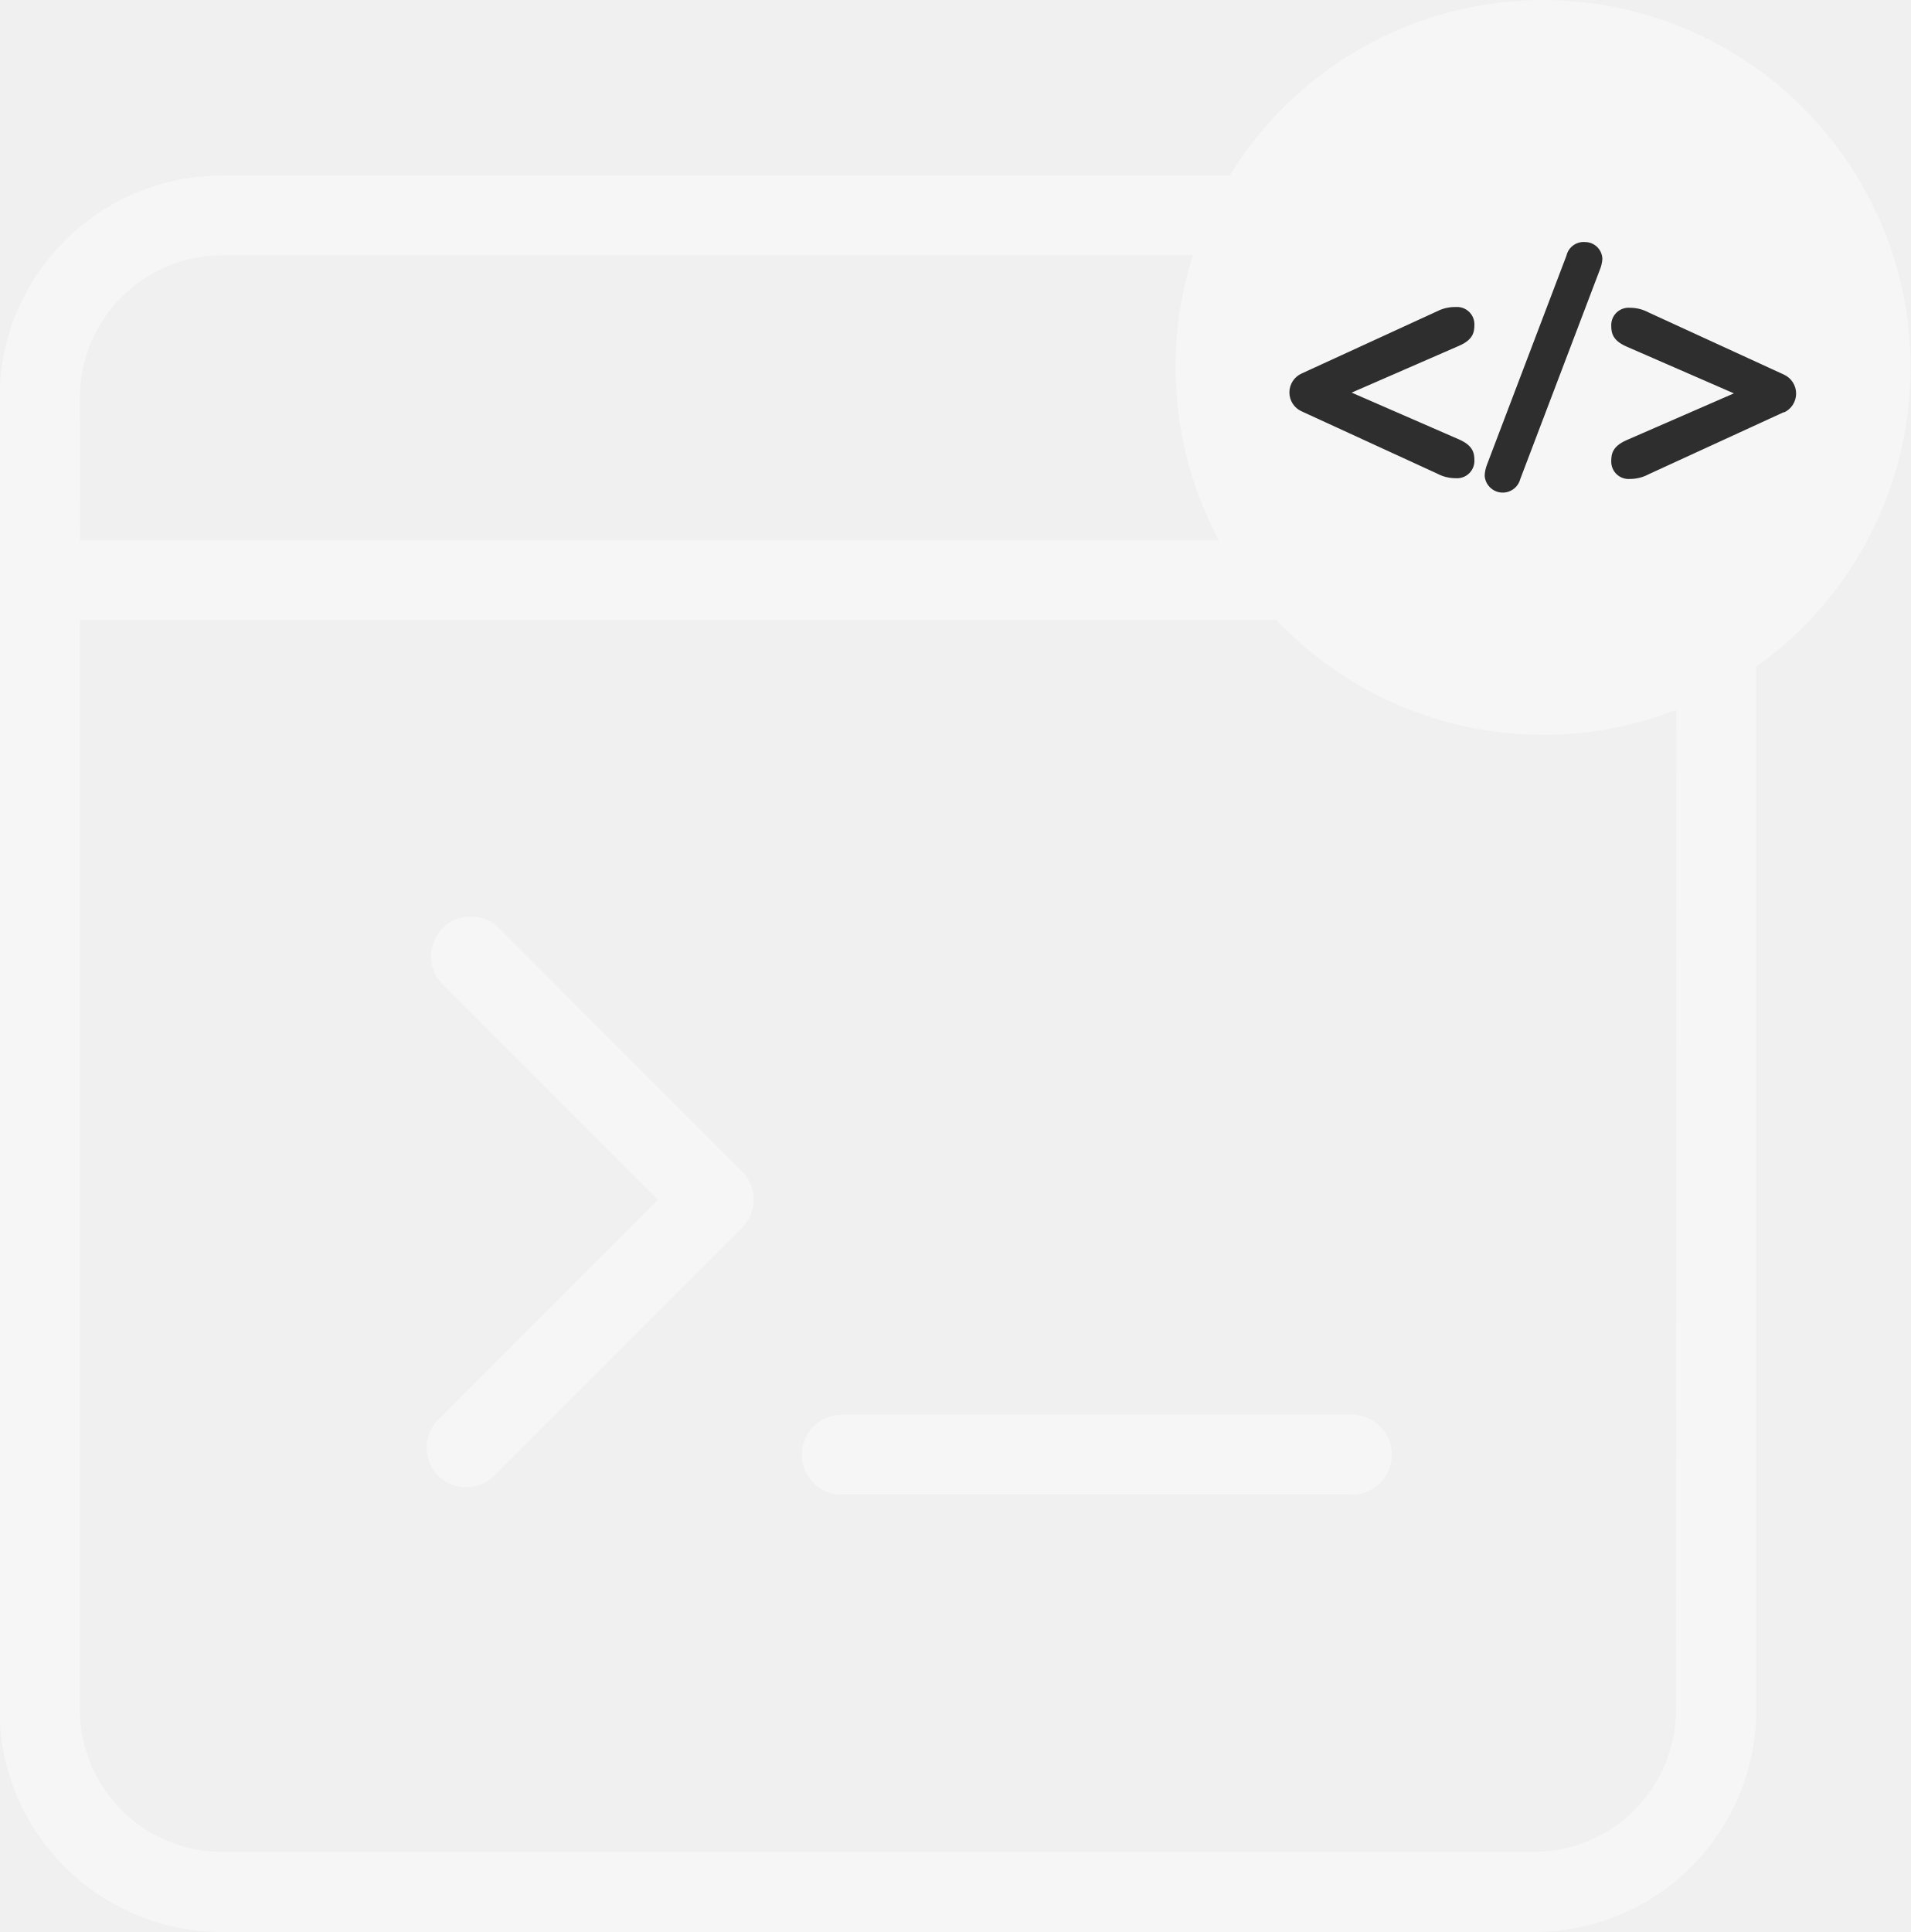
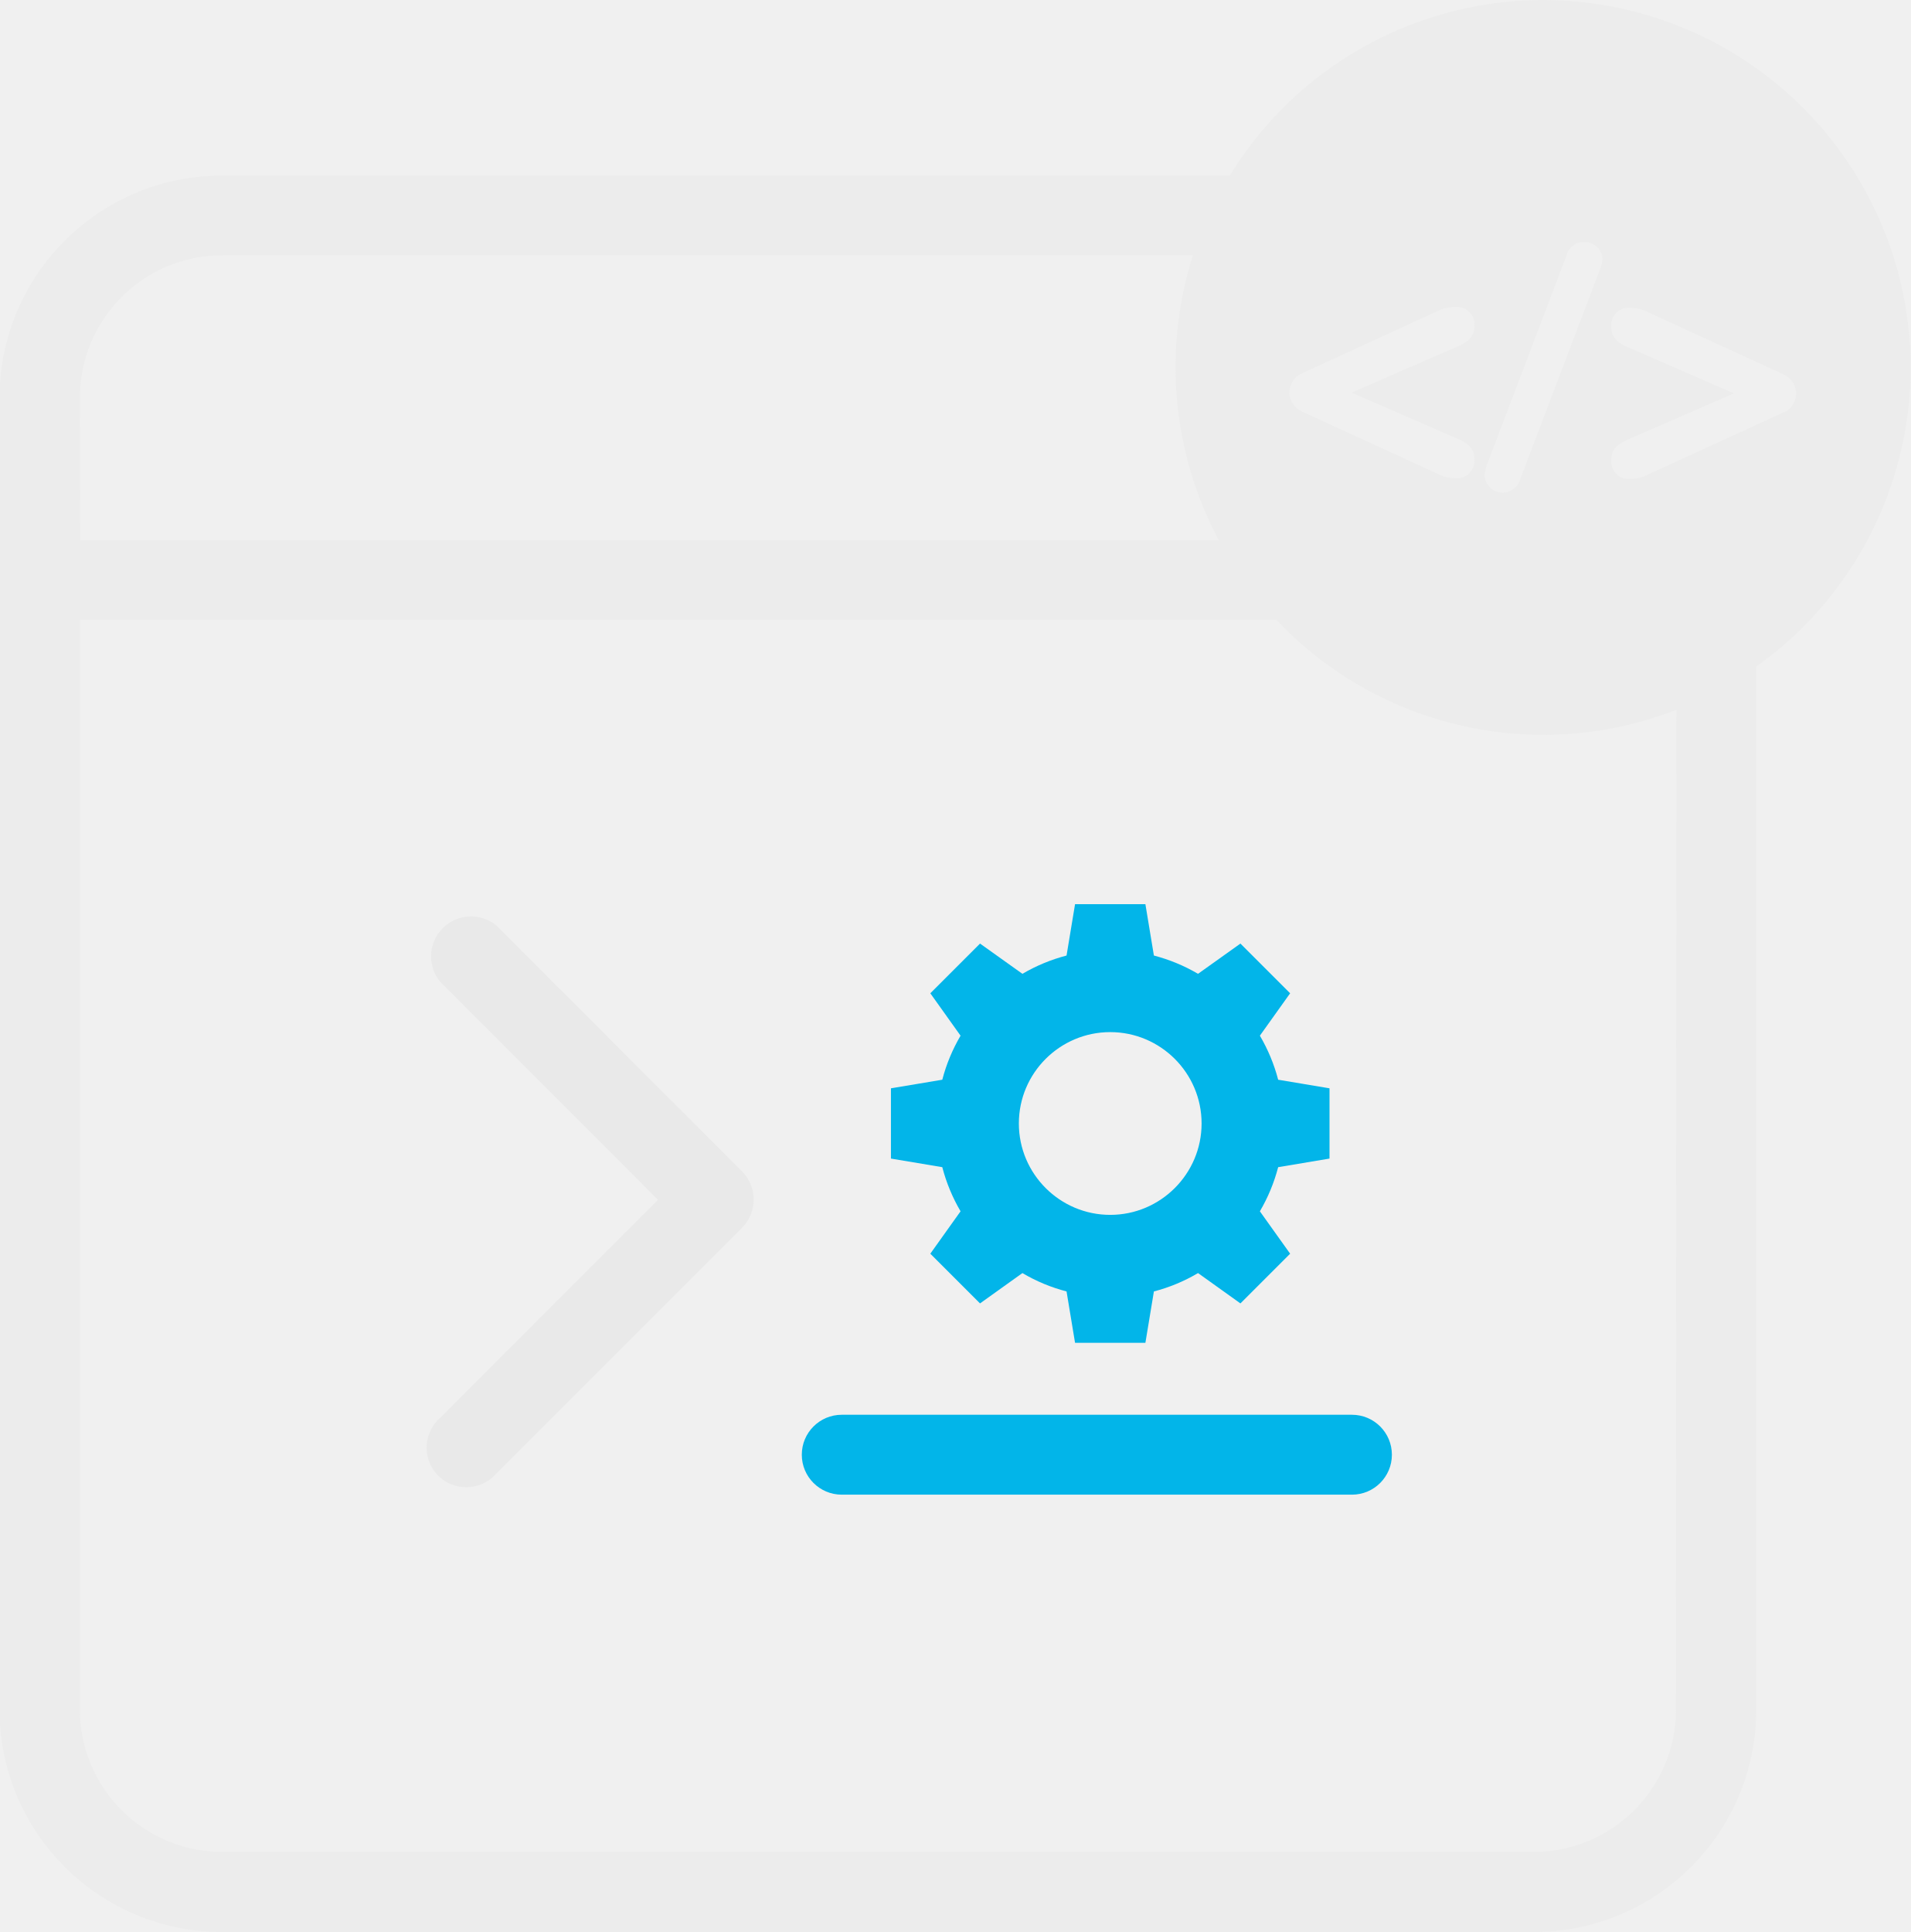
- <svg xmlns="http://www.w3.org/2000/svg" id="Layer_1" data-name="Layer 1" viewBox="0 0 204.68 206.97" version="1.1">
+ <svg xmlns="http://www.w3.org/2000/svg" id="Layer_1" data-name="Layer 1" viewBox="0 0 204.68 206.97" version="1.1" xml:space="preserve">
  <defs id="defs4">
    <style id="style2">.cls-1{fill:#ac55ff;}</style>
  </defs>
-   <g id="layer2" style="display:inline">
-     <ellipse style="fill:#2e2e2e;fill-opacity:1;fill-rule:evenodd;stroke:#ffffff;stroke-width:1.333;stroke-linecap:round" id="path1374" cx="165.946" cy="41.681" rx="34.196" ry="22.871" />
-   </g>
-   <g id="layer1" style="display:inline">
-     <path class="cls-1" d="m 215.09,242.25 v 0 a 4.28,4.28 0 0 0 -6,6.05 l 23.32,23.34 -23.3,23.32 a 4.28,4.28 0 0 0 -0.47,6 4.29,4.29 0 0 0 6,0.46 4.56,4.56 0 0 0 0.44,-0.44 l 26.36,-26.36 a 4.29,4.29 0 0 0 0,-6 z" transform="translate(-161.92,-143.11)" id="path8" style="fill:#f6f6f6;fill-opacity:1" />
-     <path class="cls-1" d="M 306.76,294.67 H 252.1 a 4.28,4.28 0 1 0 0,8.56 h 54.66 a 4.28,4.28 0 0 0 0,-8.56 z" transform="translate(-161.92,-143.11)" id="path10" style="fill:#f6f6f6;fill-opacity:1" />
-     <path class="cls-1" d="m 366.61,182.47 a 39.37,39.37 0 0 0 -72.94,-20.55 h -108 a 23.83,23.83 0 0 0 -23.8,23.8 v 140.56 a 23.83,23.83 0 0 0 23.8,23.8 h 140.61 a 23.83,23.83 0 0 0 23.8,-23.8 V 214.52 a 39.31,39.31 0 0 0 16.53,-32.05 z m -45.39,10.44 8.52,-22.41 a 1.89,1.89 0 0 1 2,-1.46 1.86,1.86 0 0 1 1.85,1.81 3.62,3.62 0 0 1 -0.28,1.18 l -8.52,22.41 a 1.94,1.94 0 0 1 -3.81,-0.36 3.57,3.57 0 0 1 0.24,-1.17 z M 317.88,176 a 1.86,1.86 0 0 1 2,1.92 c 0,0.82 -0.18,1.61 -1.68,2.25 l -11.47,5 11.47,5 c 1.5,0.65 1.68,1.43 1.68,2.25 a 1.86,1.86 0 0 1 -2,1.92 4.19,4.19 0 0 1 -2,-0.5 l -14.5,-6.66 a 2.22,2.22 0 0 1 0,-4.06 l 14.5,-6.66 a 4.19,4.19 0 0 1 2,-0.46 z m -147.4,9.7 a 15.26,15.26 0 0 1 15.24,-15.24 h 104 A 39.48,39.48 0 0 0 292.5,201 h -122 z m 171,140.56 A 15.26,15.26 0 0 1 326.24,341.5 H 185.72 A 15.26,15.26 0 0 1 170.48,326.26 V 209.52 h 128.19 a 39.33,39.33 0 0 0 42.85,9.63 z m 11.56,-139 -14.5,6.66 a 4.21,4.21 0 0 1 -2,0.5 1.86,1.86 0 0 1 -2,-1.92 c 0,-0.82 0.18,-1.6 1.67,-2.25 l 11.47,-5 -11.47,-5 c -1.49,-0.64 -1.67,-1.43 -1.67,-2.25 a 1.86,1.86 0 0 1 2,-1.92 4.21,4.21 0 0 1 2,0.5 l 14.5,6.66 a 2.23,2.23 0 0 1 0,4.06 z" transform="translate(-161.92,-143.11)" id="path12" style="fill:#f6f6f6;fill-opacity:1" />
+   <path class="cls-1" d="M215.09,242.25l0,0a4.28,4.28,0,0,0-6,6.05l23.32,23.34-23.3,23.32a4.28,4.28,0,0,0-.47,6,4.29,4.29,0,0,0,6,.46,4.56,4.56,0,0,0,.44-.44l26.36-26.36a4.29,4.29,0,0,0,0-6Z" transform="translate(-161.92 -143.11)" id="path8" style="fill:#e9e9e9;fill-opacity:1" />
+   <path class="cls-1" d="M306.76,294.67H252.1a4.28,4.28,0,1,0,0,8.56h54.66a4.28,4.28,0,0,0,0-8.56Z" transform="translate(-161.92 -143.11)" id="path10" style="fill:#02b5e9;fill-opacity:1" />
+   <path class="cls-1" d="M366.61,182.47a39.37,39.37,0,0,0-72.94-20.55h-108a23.83,23.83,0,0,0-23.8,23.8V326.28a23.83,23.83,0,0,0,23.8,23.8H326.28a23.83,23.83,0,0,0,23.8-23.8V214.52A39.31,39.31,0,0,0,366.61,182.47Zm-45.39,10.44,8.52-22.41a1.89,1.89,0,0,1,2-1.46,1.86,1.86,0,0,1,1.85,1.81,3.62,3.62,0,0,1-.28,1.18l-8.52,22.41a1.94,1.94,0,0,1-3.81-.36A3.57,3.57,0,0,1,321.22,192.91ZM317.88,176a1.86,1.86,0,0,1,2,1.92c0,.82-.18,1.61-1.68,2.25l-11.47,5,11.47,5c1.5.65,1.68,1.43,1.68,2.25a1.86,1.86,0,0,1-2,1.92,4.19,4.19,0,0,1-2-.5l-14.5-6.66a2.22,2.22,0,0,1,0-4.06l14.5-6.66A4.19,4.19,0,0,1,317.88,176Zm-147.4,9.7a15.26,15.26,0,0,1,15.24-15.24h104A39.48,39.48,0,0,0,292.5,201h-122Zm171,140.56a15.26,15.26,0,0,1-15.24,15.24H185.72a15.26,15.26,0,0,1-15.24-15.24V209.52H298.67a39.33,39.33,0,0,0,42.85,9.63Zm11.56-139-14.5,6.66a4.21,4.21,0,0,1-2,.5,1.86,1.86,0,0,1-2-1.92c0-.82.18-1.6,1.67-2.25l11.47-5-11.47-5c-1.49-.64-1.67-1.43-1.67-2.25a1.86,1.86,0,0,1,2-1.92,4.21,4.21,0,0,1,2,.5l14.5,6.66a2.23,2.23,0,0,1,0,4.06Z" transform="translate(-161.92 -143.11)" id="path12" style="fill:#ececec;fill-opacity:1" />
+   <g style="fill:#216d82;fill-opacity:1" id="g3" transform="matrix(0.09941835,0,0,0.09941835,96.17485,96.86334)">
+     <g id="g2" style="fill:#02b5e9;fill-opacity:1" transform="translate(-7.287546)">
+       <g id="g1" style="fill:#02b5e9;fill-opacity:1">
+         <path d="M 472.615,274.117 V 198.4 l -55.335,-9.255 c -4.332,-16.64 -10.929,-32.492 -19.692,-47.458 L 430.178,96 376.615,42.437 330.929,75.028 C 315.963,66.265 300.012,59.668 283.372,55.336 L 274.215,0 H 198.4 l -9.157,55.335 c -16.64,4.332 -32.591,10.929 -47.557,19.692 L 96,42.437 42.437,96 75.028,141.686 c -8.763,14.966 -15.36,30.818 -19.692,47.458 L 0,198.4 v 75.717 l 55.335,9.255 c 4.332,16.64 10.929,32.591 19.692,47.557 L 42.436,376.615 96,430.178 141.686,397.489 c 14.966,8.862 30.917,15.458 47.557,19.791 l 9.157,55.335 h 75.815 l 9.157,-55.335 c 16.64,-4.332 32.591,-10.929 47.557,-19.791 l 45.686,32.689 53.563,-53.563 -32.591,-45.686 c 8.763,-14.966 15.36,-30.917 19.692,-47.557 z m -236.307,60.652 c -54.252,0 -98.462,-44.209 -98.462,-98.462 0,-54.351 44.209,-98.462 98.462,-98.462 54.253,0 98.462,44.111 98.462,98.462 -10e-4,54.253 -44.21,98.462 -98.462,98.462 z" id="path1" style="fill:#02b5e9;fill-opacity:1" />
+       </g>
+     </g>
  </g>
</svg>
